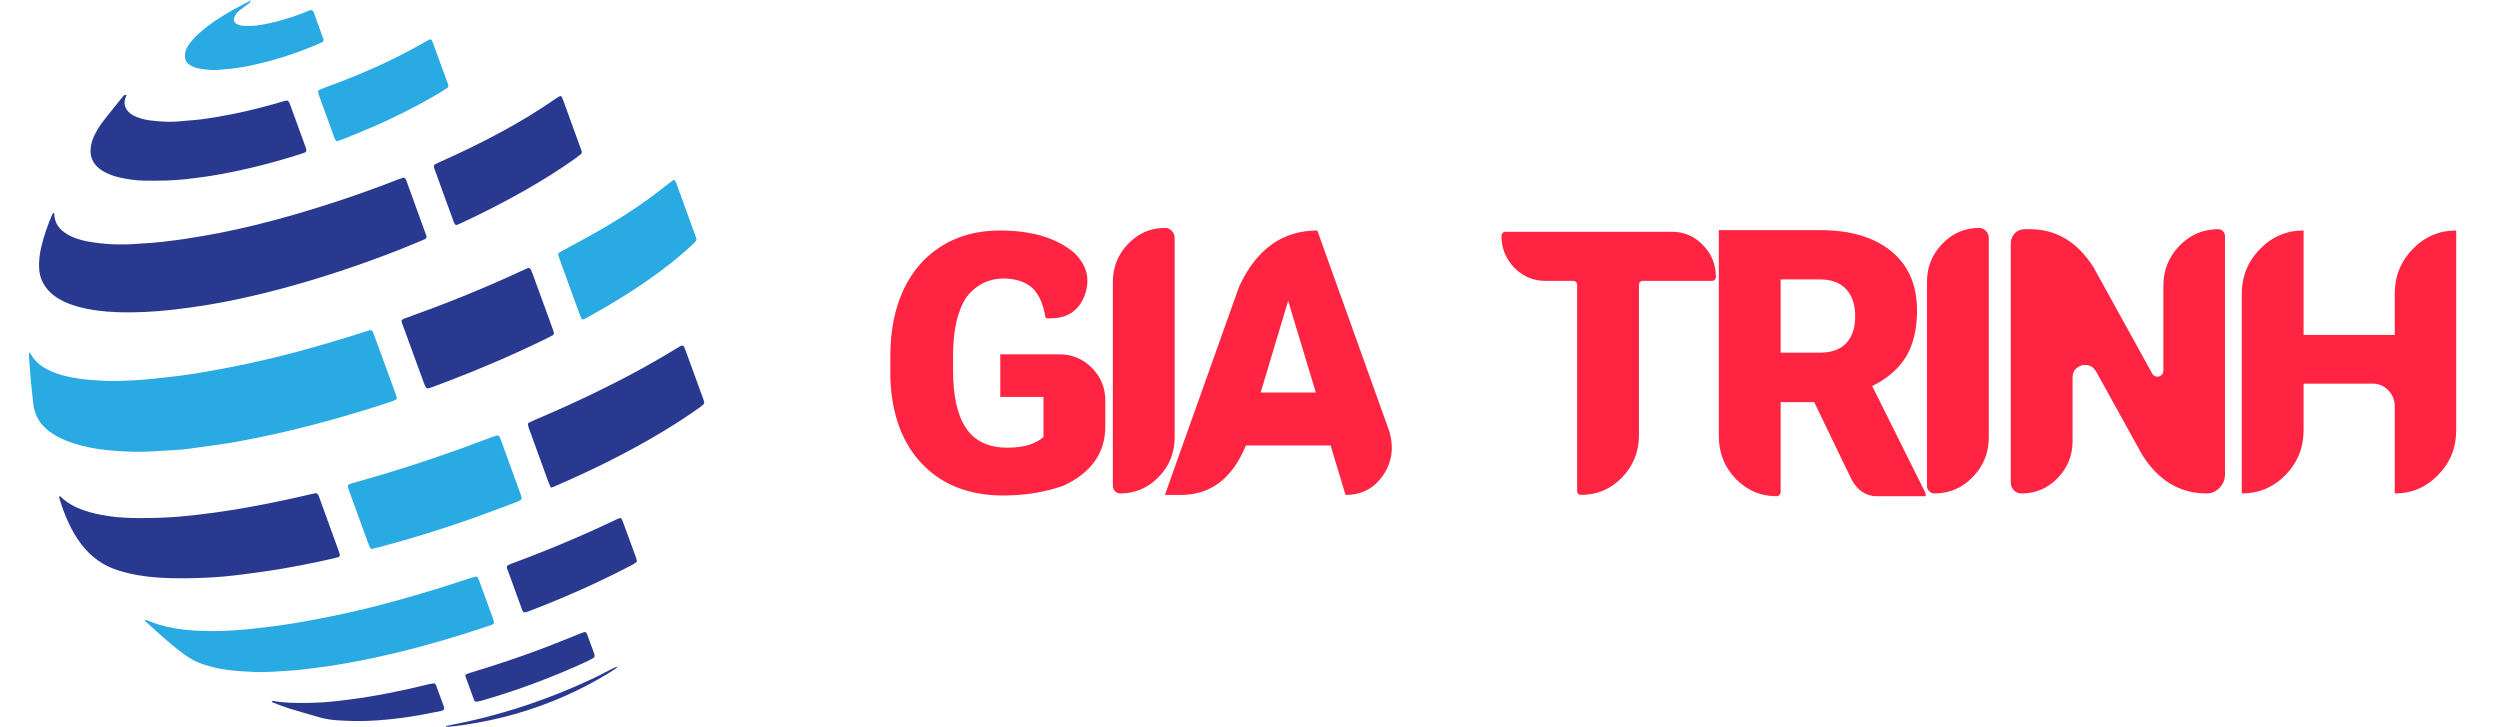
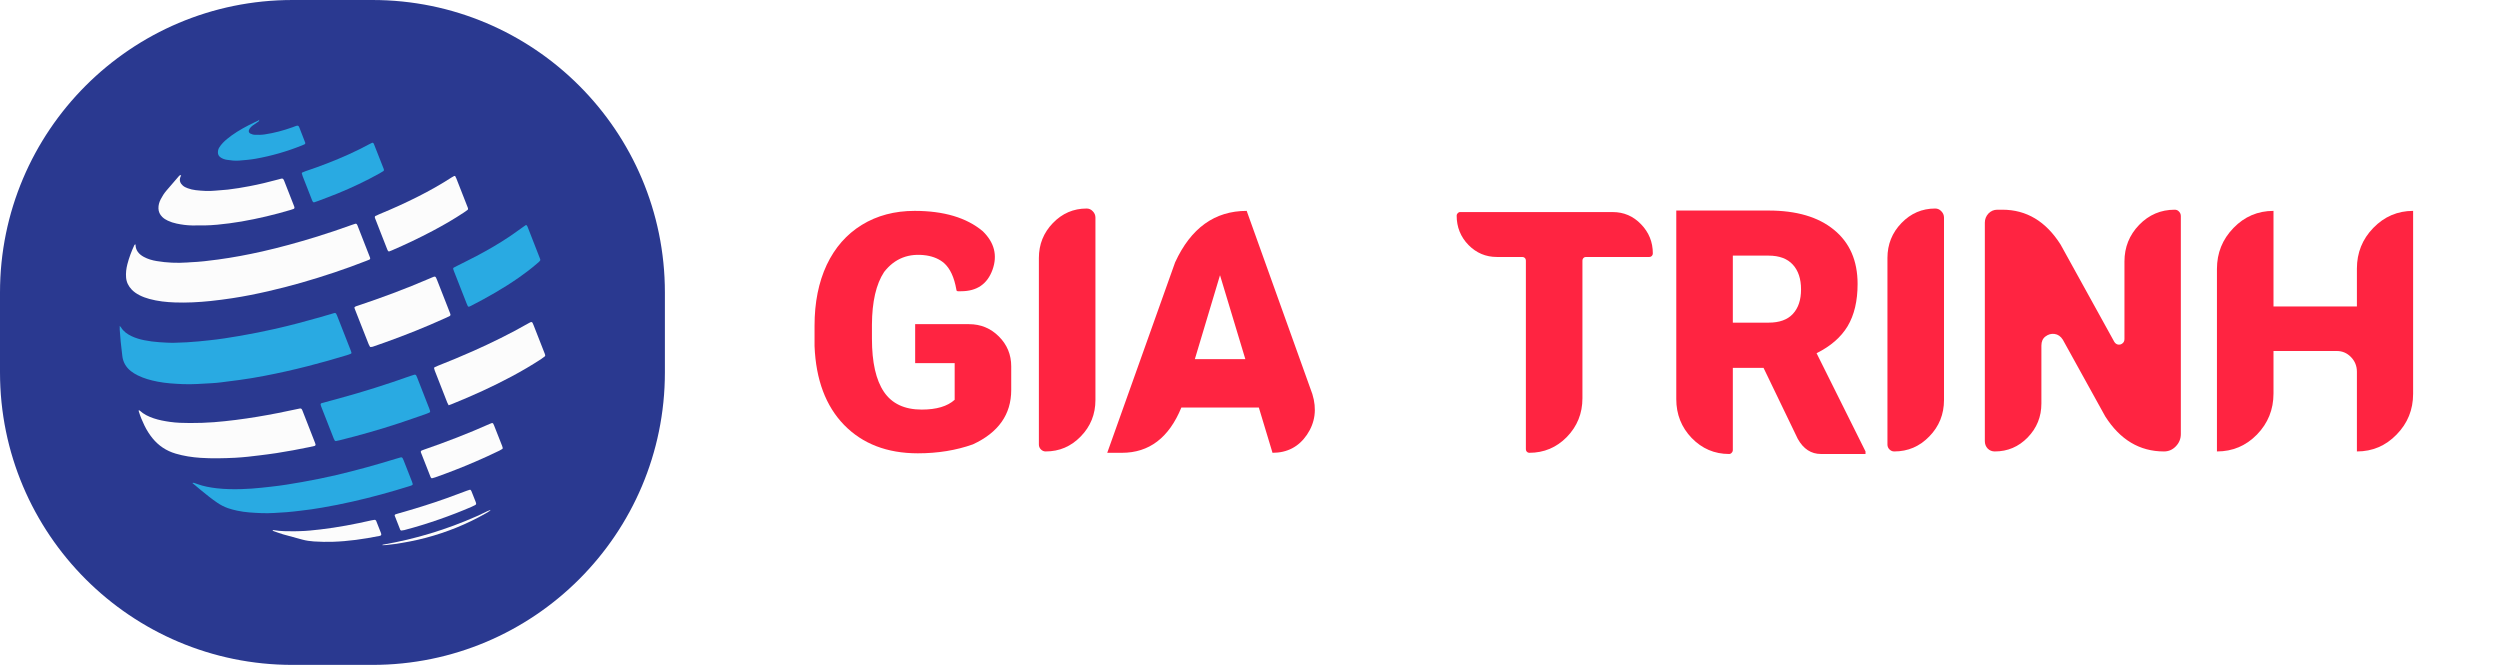
- <svg xmlns="http://www.w3.org/2000/svg" width="172" height="50" viewBox="0 0 172 50" fill="none">
-   <path d="M3.712 14.643C3.724 14.679 3.732 14.696 3.732 14.712C3.747 15.366 4.097 15.806 4.636 16.124C5.071 16.38 5.548 16.525 6.038 16.613C7.146 16.811 8.262 16.865 9.385 16.78C9.491 16.772 9.598 16.759 9.704 16.755C10.717 16.712 11.721 16.581 12.725 16.434C14.344 16.199 15.945 15.877 17.534 15.491C19.503 15.012 21.443 14.432 23.367 13.797C24.717 13.351 26.053 12.866 27.377 12.349C27.493 12.305 27.611 12.264 27.728 12.227C27.794 12.206 27.869 12.246 27.902 12.313C27.918 12.345 27.939 12.374 27.951 12.408C28.407 13.66 28.861 14.913 29.315 16.166C29.328 16.199 29.335 16.234 29.344 16.267C29.36 16.323 29.315 16.418 29.255 16.444C29.126 16.503 28.995 16.558 28.864 16.613C27.734 17.089 26.591 17.531 25.438 17.948C23.063 18.805 20.655 19.556 18.205 20.159C16.91 20.478 15.609 20.761 14.293 20.975C13.505 21.104 12.713 21.216 11.919 21.306C10.628 21.451 9.333 21.524 8.033 21.476C7.091 21.439 6.155 21.332 5.245 21.065C4.869 20.954 4.505 20.812 4.161 20.623C3.848 20.45 3.561 20.241 3.321 19.974C2.955 19.562 2.739 19.087 2.698 18.534C2.661 18.015 2.716 17.505 2.836 17C3.021 16.22 3.286 15.467 3.604 14.732C3.621 14.694 3.672 14.673 3.714 14.64L3.712 14.643Z" fill="#2A3990" />
-   <path d="M2 24.219C2.077 24.315 2.116 24.351 2.141 24.396C2.412 24.882 2.832 25.203 3.317 25.447C3.747 25.663 4.204 25.81 4.675 25.911C5.214 26.026 5.758 26.106 6.31 26.145C6.878 26.185 7.445 26.228 8.015 26.213C8.886 26.189 9.757 26.145 10.623 26.051C10.977 26.014 11.33 25.973 11.684 25.934C12.851 25.808 14.006 25.61 15.16 25.395C16.453 25.154 17.739 24.88 19.017 24.567C20.675 24.162 22.314 23.688 23.945 23.188C24.438 23.038 24.927 22.877 25.419 22.724C25.515 22.693 25.6 22.732 25.641 22.819C25.67 22.883 25.703 22.947 25.727 23.014C26.227 24.382 26.726 25.752 27.224 27.121C27.254 27.205 27.281 27.29 27.3 27.376C27.313 27.433 27.277 27.482 27.228 27.505C27.098 27.562 26.967 27.616 26.832 27.661C25.397 28.13 23.952 28.572 22.495 28.97C20.934 29.398 19.364 29.779 17.78 30.103C16.892 30.284 16.002 30.454 15.103 30.58C14.434 30.673 13.767 30.772 13.097 30.86C12.744 30.906 12.39 30.945 12.035 30.964C10.987 31.021 9.941 31.122 8.89 31.072C7.966 31.028 7.044 30.973 6.135 30.78C5.384 30.623 4.654 30.408 3.973 30.045C3.705 29.901 3.452 29.739 3.221 29.542C2.667 29.068 2.359 28.467 2.286 27.744C2.23 27.197 2.169 26.648 2.111 26.1C2.1 25.994 2.096 25.887 2.088 25.781C2.06 25.409 2.029 25.037 2.004 24.663C1.996 24.54 2.004 24.416 2.004 24.219H2Z" fill="#29AAE2" />
-   <path d="M4.07 34.133C4.119 34.152 4.159 34.156 4.182 34.177C4.621 34.612 5.153 34.889 5.727 35.096C6.298 35.3 6.89 35.417 7.488 35.509C8.211 35.621 8.94 35.643 9.669 35.643C10.54 35.643 11.409 35.621 12.28 35.547C13.875 35.412 15.457 35.186 17.033 34.907C18.537 34.641 20.031 34.319 21.519 33.971C21.587 33.954 21.658 33.932 21.728 33.933C21.776 33.935 21.838 33.963 21.863 34C21.912 34.073 21.944 34.159 21.973 34.241C22.422 35.477 22.871 36.713 23.318 37.949C23.342 38.016 23.361 38.084 23.379 38.152C23.396 38.215 23.349 38.314 23.293 38.328C23.103 38.377 22.914 38.424 22.724 38.467C21.529 38.74 20.325 38.97 19.117 39.177C18.522 39.278 17.922 39.353 17.324 39.436C16.884 39.496 16.443 39.556 16.002 39.603C15.542 39.652 15.082 39.699 14.621 39.724C13.36 39.79 12.096 39.823 10.835 39.734C9.913 39.668 9.001 39.521 8.115 39.239C7.079 38.909 6.249 38.303 5.595 37.445C5.237 36.975 4.945 36.468 4.702 35.933C4.458 35.399 4.25 34.852 4.088 34.286C4.076 34.24 4.08 34.19 4.074 34.133H4.07Z" fill="#2A3990" />
-   <path d="M9.924 42.699C9.99 42.664 10.059 42.656 10.129 42.681C10.246 42.723 10.362 42.77 10.477 42.815C11.162 43.081 11.875 43.22 12.601 43.311C13.504 43.423 14.411 43.435 15.318 43.407C16.047 43.384 16.774 43.327 17.498 43.244C17.834 43.205 18.169 43.163 18.504 43.125C19.652 42.993 20.791 42.791 21.925 42.574C23.182 42.332 24.433 42.063 25.673 41.75C27.862 41.196 30.025 40.548 32.167 39.837C32.336 39.781 32.506 39.73 32.676 39.681C32.768 39.654 32.856 39.702 32.894 39.788C32.93 39.869 32.966 39.951 32.997 40.033C33.302 40.868 33.607 41.703 33.911 42.539C33.941 42.622 33.962 42.709 33.984 42.795C34.001 42.859 33.957 42.932 33.886 42.961C33.82 42.989 33.756 43.019 33.688 43.042C31.614 43.738 29.52 44.362 27.394 44.878C26.306 45.141 25.212 45.38 24.11 45.58C23.306 45.727 22.499 45.865 21.685 45.952C21.209 46.004 20.734 46.086 20.256 46.117C19.334 46.175 18.41 46.273 17.485 46.23C16.597 46.189 15.708 46.147 14.837 45.943C14.49 45.862 14.149 45.77 13.814 45.644C13.395 45.486 13.012 45.27 12.65 45.005C12.032 44.551 11.453 44.052 10.883 43.542C10.565 43.258 10.249 42.971 9.931 42.685L9.923 42.699H9.924Z" fill="#29AAE2" />
-   <path d="M8.713 6.514C8.677 6.614 8.632 6.712 8.604 6.813C8.503 7.176 8.618 7.477 8.88 7.732C9.036 7.884 9.227 7.98 9.426 8.058C9.708 8.169 10.003 8.244 10.303 8.281C11.009 8.366 11.716 8.42 12.429 8.339C12.887 8.288 13.349 8.272 13.809 8.215C14.603 8.115 15.387 7.974 16.17 7.814C17.232 7.597 18.28 7.326 19.319 7.021C19.421 6.99 19.523 6.958 19.626 6.931C19.771 6.892 19.849 6.936 19.914 7.088C19.928 7.12 19.943 7.152 19.956 7.186C20.314 8.169 20.674 9.153 21.03 10.138C21.054 10.205 21.079 10.276 21.079 10.344C21.079 10.389 21.047 10.457 21.009 10.475C20.898 10.528 20.778 10.566 20.66 10.603C18.9 11.166 17.112 11.625 15.295 11.963C14.423 12.126 13.544 12.246 12.66 12.339C11.738 12.436 10.817 12.443 9.893 12.427C9.322 12.418 8.762 12.332 8.206 12.206C7.876 12.13 7.557 12.02 7.256 11.867C7.033 11.754 6.825 11.616 6.652 11.434C6.386 11.152 6.24 10.822 6.23 10.428C6.22 10.043 6.318 9.689 6.48 9.348C6.647 8.994 6.849 8.658 7.09 8.349C7.539 7.775 7.997 7.209 8.454 6.642C8.487 6.602 8.525 6.557 8.571 6.536C8.614 6.517 8.671 6.528 8.721 6.526L8.716 6.515L8.713 6.514Z" fill="#2A3990" />
-   <path d="M37.908 33.554C37.845 33.421 37.792 33.329 37.756 33.231C37.299 31.98 36.843 30.727 36.391 29.475C36.36 29.391 36.342 29.305 36.322 29.218C36.31 29.16 36.336 29.108 36.385 29.083C36.511 29.018 36.639 28.956 36.768 28.901C38.045 28.361 39.31 27.794 40.56 27.197C42.613 26.214 44.623 25.151 46.563 23.959C47.005 23.687 47.015 23.688 47.185 24.158C47.574 25.227 47.964 26.294 48.352 27.363C48.389 27.463 48.428 27.563 48.449 27.666C48.457 27.711 48.44 27.782 48.408 27.811C48.29 27.917 48.163 28.016 48.032 28.108C46.987 28.848 45.903 29.528 44.794 30.167C42.697 31.375 40.526 32.433 38.308 33.397C38.195 33.446 38.079 33.489 37.909 33.557L37.908 33.554Z" fill="#2A3990" />
-   <path d="M25.59 37.765C25.537 37.739 25.491 37.732 25.477 37.707C25.432 37.63 25.395 37.549 25.365 37.465C24.908 36.214 24.451 34.962 23.997 33.709C23.973 33.642 23.957 33.572 23.938 33.504C23.915 33.414 23.965 33.327 24.06 33.299C24.674 33.121 25.289 32.944 25.903 32.764C28.548 31.988 31.155 31.101 33.727 30.114C33.876 30.057 34.028 30.01 34.179 29.961C34.238 29.942 34.34 29.988 34.363 30.039C34.4 30.12 34.439 30.201 34.468 30.284C34.918 31.52 35.367 32.756 35.814 33.993C35.844 34.077 35.865 34.163 35.886 34.248C35.902 34.308 35.856 34.396 35.794 34.424C35.698 34.468 35.602 34.514 35.502 34.552C34.486 34.93 33.474 35.32 32.452 35.681C30.339 36.428 28.199 37.084 26.035 37.661C25.882 37.701 25.726 37.733 25.59 37.765Z" fill="#29AAE2" />
-   <path d="M27.626 22.044C27.739 21.924 27.88 21.895 28.012 21.848C29.299 21.385 30.577 20.901 31.845 20.389C33.195 19.843 34.531 19.263 35.854 18.651C35.918 18.622 35.982 18.59 36.046 18.561C36.454 18.374 36.469 18.36 36.638 18.824C37.019 19.876 37.404 20.927 37.788 21.977C37.88 22.228 37.97 22.477 38.059 22.728C38.077 22.778 38.091 22.83 38.105 22.88C38.121 22.939 38.084 23.039 38.031 23.067C37.874 23.149 37.717 23.231 37.558 23.309C35.386 24.371 33.169 25.325 30.912 26.191C30.481 26.356 30.048 26.518 29.616 26.678C29.55 26.702 29.478 26.712 29.408 26.716C29.377 26.717 29.33 26.699 29.317 26.675C29.265 26.584 29.216 26.49 29.18 26.391C28.86 25.525 28.546 24.657 28.229 23.79C28.059 23.323 27.884 22.858 27.718 22.39C27.677 22.275 27.625 22.16 27.627 22.041L27.626 22.044Z" fill="#2A3990" />
-   <path d="M47.924 16.494C47.836 16.678 47.688 16.783 47.559 16.904C46.922 17.499 46.246 18.049 45.549 18.572C43.897 19.812 42.139 20.886 40.333 21.885C40.272 21.92 40.205 21.945 40.139 21.973C40.099 21.991 40.022 21.959 40.004 21.916C39.962 21.818 39.918 21.721 39.881 21.622C39.419 20.354 38.956 19.086 38.495 17.817C38.464 17.733 38.438 17.648 38.411 17.563C38.389 17.492 38.414 17.413 38.474 17.378C38.598 17.307 38.722 17.238 38.847 17.17C39.55 16.787 40.256 16.412 40.951 16.019C42.205 15.31 43.426 14.548 44.594 13.704C45.083 13.35 45.555 12.971 46.036 12.604C46.135 12.529 46.234 12.454 46.337 12.385C46.355 12.374 46.41 12.391 46.426 12.412C46.468 12.469 46.505 12.53 46.529 12.597C46.979 13.832 47.426 15.068 47.873 16.303C47.897 16.369 47.91 16.439 47.925 16.492L47.924 16.494Z" fill="#29AAE2" />
-   <path d="M31.387 15.493C31.282 15.434 31.248 15.353 31.218 15.268C30.988 14.634 30.755 14 30.524 13.365C30.317 12.798 30.111 12.229 29.906 11.661C29.883 11.594 29.852 11.527 29.848 11.457C29.845 11.412 29.872 11.34 29.906 11.321C30.061 11.235 30.223 11.159 30.384 11.088C31.815 10.453 33.22 9.767 34.594 9.019C35.843 8.338 37.061 7.605 38.229 6.788C38.315 6.727 38.407 6.671 38.501 6.62C38.527 6.606 38.569 6.617 38.617 6.617C38.659 6.708 38.712 6.801 38.748 6.9C39.162 8.035 39.575 9.171 39.987 10.307C40 10.34 40.012 10.373 40.021 10.407C40.039 10.481 40.028 10.555 39.971 10.602C39.848 10.704 39.72 10.801 39.59 10.895C38.489 11.68 37.343 12.394 36.168 13.064C34.716 13.893 33.228 14.651 31.712 15.357C31.602 15.409 31.486 15.451 31.389 15.491L31.387 15.493Z" fill="#2A3990" />
-   <path d="M23.198 9.721C23.086 9.673 23.049 9.592 23.018 9.51C22.919 9.243 22.823 8.976 22.727 8.71C22.479 8.026 22.228 7.343 21.981 6.659C21.94 6.543 21.908 6.423 21.88 6.302C21.874 6.276 21.899 6.226 21.923 6.213C22.033 6.157 22.144 6.104 22.26 6.062C23.078 5.767 23.889 5.454 24.692 5.118C26.266 4.46 27.801 3.723 29.276 2.863C29.367 2.81 29.464 2.763 29.558 2.716C29.604 2.692 29.671 2.716 29.696 2.757C29.713 2.788 29.738 2.816 29.749 2.849C30.109 3.833 30.468 4.815 30.828 5.799C30.833 5.816 30.836 5.834 30.84 5.851C30.86 5.923 30.84 6.004 30.782 6.043C30.634 6.142 30.488 6.241 30.336 6.331C28.872 7.208 27.353 7.981 25.791 8.668C25.076 8.983 24.349 9.269 23.627 9.564C23.481 9.624 23.329 9.674 23.196 9.721H23.198Z" fill="#29AAE2" />
-   <path d="M43.818 38.591C43.796 38.635 43.789 38.678 43.764 38.694C43.662 38.764 43.557 38.832 43.447 38.889C42.564 39.351 41.672 39.79 40.768 40.208C39.347 40.864 37.907 41.473 36.444 42.029C36.329 42.073 36.209 42.107 36.089 42.136C36.064 42.142 36.025 42.112 36 42.09C35.975 42.066 35.953 42.036 35.941 42.004C35.588 41.035 35.235 40.067 34.883 39.099C34.877 39.082 34.876 39.064 34.87 39.047C34.855 38.993 34.904 38.898 34.963 38.873C35.046 38.838 35.128 38.803 35.21 38.772C37.662 37.864 40.071 36.857 42.43 35.728C42.494 35.697 42.561 35.672 42.627 35.647C42.67 35.63 42.747 35.658 42.766 35.699C42.797 35.763 42.829 35.825 42.854 35.892C43.155 36.709 43.454 37.527 43.753 38.345C43.783 38.427 43.799 38.516 43.818 38.591Z" fill="#2A3990" />
-   <path d="M17.232 0.001C17.23 0.092 17.215 0.173 17.131 0.233C16.929 0.376 16.729 0.523 16.532 0.674C16.391 0.783 16.267 0.913 16.177 1.067C16.142 1.127 16.118 1.195 16.099 1.264C16.061 1.4 16.135 1.563 16.258 1.629C16.416 1.714 16.584 1.77 16.765 1.777C17.12 1.79 17.473 1.789 17.827 1.732C18.865 1.566 19.868 1.274 20.847 0.899C20.98 0.849 21.109 0.789 21.242 0.738C21.445 0.662 21.53 0.695 21.607 0.906C21.827 1.505 22.04 2.107 22.256 2.707C22.277 2.767 22.238 2.866 22.186 2.891C22.09 2.939 21.995 2.985 21.898 3.026C20.264 3.731 18.573 4.258 16.823 4.592C16.23 4.705 15.628 4.755 15.027 4.808C14.582 4.847 14.141 4.788 13.702 4.716C13.474 4.679 13.256 4.595 13.061 4.468C12.837 4.322 12.719 4.117 12.723 3.844C12.726 3.645 12.762 3.457 12.861 3.283C12.975 3.081 13.111 2.895 13.265 2.723C13.549 2.402 13.871 2.125 14.208 1.863C14.997 1.251 15.856 0.754 16.742 0.3C16.869 0.235 16.999 0.177 17.122 0.109C17.165 0.085 17.194 0.036 17.232 0V0.001Z" fill="#29AAE2" />
-   <path d="M40.911 45.143C40.886 45.193 40.877 45.238 40.852 45.252C40.714 45.331 40.576 45.41 40.433 45.479C39.273 46.018 38.095 46.51 36.899 46.958C35.637 47.432 34.358 47.858 33.059 48.225C32.959 48.253 32.853 48.265 32.748 48.276C32.719 48.279 32.686 48.25 32.658 48.23C32.644 48.222 32.632 48.205 32.626 48.19C32.425 47.641 32.225 47.091 32.025 46.54C32.002 46.474 32.042 46.397 32.113 46.37C32.195 46.34 32.279 46.309 32.364 46.284C34.147 45.743 35.916 45.16 37.654 44.489C38.415 44.195 39.17 43.886 39.928 43.584C40.027 43.545 40.126 43.508 40.229 43.481C40.256 43.474 40.302 43.495 40.321 43.518C40.355 43.557 40.381 43.606 40.399 43.655C40.56 44.087 40.72 44.52 40.876 44.953C40.9 45.019 40.902 45.09 40.912 45.143H40.911Z" fill="#2A3990" />
-   <path d="M18.68 48.261C18.746 48.203 18.815 48.226 18.877 48.237C19.597 48.37 20.326 48.361 21.053 48.363C21.248 48.363 21.443 48.35 21.638 48.346C22.403 48.329 23.16 48.24 23.918 48.145C25.804 47.908 27.662 47.525 29.506 47.072C29.61 47.047 29.715 47.033 29.821 47.017C29.883 47.007 29.963 47.06 29.99 47.12C29.997 47.137 30.004 47.152 30.009 47.169C30.181 47.635 30.354 48.101 30.522 48.568C30.54 48.616 30.544 48.671 30.555 48.724C30.568 48.781 30.51 48.866 30.445 48.885C30.412 48.895 30.377 48.906 30.344 48.914C29.492 49.092 28.64 49.255 27.777 49.373C26.95 49.487 26.12 49.567 25.286 49.597C24.592 49.622 23.901 49.604 23.21 49.557C22.785 49.528 22.363 49.464 21.952 49.345C21.254 49.143 20.553 48.944 19.859 48.729C19.504 48.619 19.158 48.478 18.81 48.347C18.762 48.329 18.725 48.292 18.679 48.26L18.68 48.261Z" fill="#2A3990" />
-   <path d="M42.488 45.834C42.463 45.877 42.448 45.934 42.41 45.962C42.266 46.065 42.117 46.164 41.967 46.256C39.912 47.521 37.72 48.476 35.4 49.136C34.288 49.452 33.158 49.684 32.017 49.862C31.719 49.908 31.418 49.943 31.118 49.976C30.978 49.992 30.835 49.992 30.684 50C30.684 49.923 30.736 49.933 30.771 49.926C34.301 49.27 37.682 48.158 40.923 46.617C41.34 46.419 41.745 46.195 42.158 45.989C42.268 45.933 42.385 45.892 42.501 45.846L42.488 45.835V45.834Z" fill="#2A3990" />
-   <path d="M76.044 29.328C76.044 31.165 75.083 32.527 73.162 33.416C71.901 33.865 70.522 34.089 69.023 34.089C66.713 34.089 64.864 33.378 63.476 31.956C62.096 30.534 61.355 28.558 61.254 26.027V24.491C61.254 22.748 61.559 21.224 62.168 19.921C62.786 18.617 63.666 17.615 64.809 16.912C65.951 16.21 67.276 15.858 68.782 15.858C70.974 15.858 72.68 16.366 73.898 17.382C74.779 18.237 75.024 19.206 74.635 20.289C74.245 21.364 73.458 21.901 72.273 21.901H72.045C72.011 21.901 71.981 21.893 71.956 21.876C71.931 21.851 71.918 21.817 71.918 21.774C71.757 20.852 71.448 20.188 70.991 19.781C70.644 19.485 70.204 19.295 69.671 19.21C68.342 19.015 67.28 19.43 66.484 20.454C65.883 21.368 65.579 22.689 65.57 24.415V25.481C65.57 27.25 65.871 28.579 66.472 29.468C67.073 30.356 68.02 30.801 69.315 30.801C70.424 30.801 71.249 30.555 71.791 30.064V27.31H68.82V24.377H72.87C73.75 24.377 74.499 24.686 75.117 25.304C75.735 25.922 76.044 26.671 76.044 27.551V29.328ZM77.072 33.949C76.937 33.949 76.818 33.898 76.717 33.797C76.615 33.695 76.564 33.573 76.564 33.429V19.4C76.564 18.376 76.916 17.5 77.618 16.773C78.321 16.045 79.167 15.681 80.157 15.681C80.335 15.681 80.487 15.748 80.614 15.884C80.75 16.019 80.817 16.18 80.817 16.366V30.077C80.817 31.152 80.449 32.066 79.713 32.819C78.985 33.573 78.105 33.949 77.072 33.949ZM91.545 30.648H85.718C84.787 32.917 83.297 34.051 81.249 34.051H80.144L85.248 19.73C86.433 17.149 88.227 15.858 90.631 15.858L95.569 29.633C95.916 30.759 95.781 31.778 95.163 32.692C94.545 33.598 93.682 34.051 92.573 34.051L91.545 30.648ZM86.733 27.005H90.529L88.625 20.695L86.733 27.005ZM117.799 19.324H113.013C112.945 19.324 112.886 19.35 112.835 19.4C112.784 19.451 112.759 19.515 112.759 19.591V29.95C112.759 31.084 112.369 32.053 111.591 32.857C110.812 33.653 109.868 34.051 108.76 34.051C108.692 34.051 108.633 34.025 108.582 33.975C108.531 33.924 108.506 33.86 108.506 33.784V19.591C108.506 19.515 108.48 19.451 108.43 19.4C108.379 19.35 108.315 19.324 108.239 19.324H106.322C105.493 19.324 104.782 19.024 104.189 18.423C103.597 17.814 103.301 17.077 103.301 16.214C103.301 16.146 103.326 16.087 103.377 16.036C103.428 15.977 103.487 15.947 103.555 15.947H115.031C115.869 15.947 116.58 16.252 117.164 16.861C117.757 17.471 118.053 18.203 118.053 19.058C118.053 19.134 118.027 19.197 117.977 19.248C117.926 19.299 117.867 19.324 117.799 19.324ZM124.819 27.665H122.509V33.835C122.509 33.92 122.479 33.992 122.42 34.051C122.369 34.11 122.306 34.14 122.229 34.14C121.129 34.14 120.19 33.738 119.411 32.934C118.641 32.13 118.256 31.156 118.256 30.014V15.833H125.2C127.299 15.833 128.937 16.315 130.113 17.28C131.298 18.245 131.891 19.604 131.891 21.355C131.891 22.634 131.641 23.691 131.142 24.529C130.642 25.359 129.864 26.036 128.806 26.561L132.487 33.949V34.14H129.136C128.399 34.14 127.82 33.763 127.396 33.01L124.819 27.665ZM122.509 24.263H125.2C126.013 24.263 126.622 24.043 127.028 23.602C127.435 23.162 127.638 22.549 127.638 21.762C127.638 20.975 127.435 20.357 127.028 19.908C126.614 19.451 126.004 19.223 125.2 19.223H122.509V24.263ZM133.084 33.949C132.949 33.949 132.83 33.898 132.729 33.797C132.627 33.695 132.576 33.573 132.576 33.429V19.4C132.576 18.376 132.927 17.5 133.63 16.773C134.332 16.045 135.179 15.681 136.169 15.681C136.347 15.681 136.499 15.748 136.626 15.884C136.761 16.019 136.829 16.18 136.829 16.366V30.077C136.829 31.152 136.461 32.066 135.725 32.819C134.997 33.573 134.117 33.949 133.084 33.949ZM151.81 33.949C149.981 33.949 148.509 33.069 147.392 31.309L144.205 25.545C144.044 25.291 143.837 25.147 143.583 25.113C143.338 25.079 143.109 25.143 142.897 25.304C142.694 25.456 142.593 25.685 142.593 25.989V30.344C142.593 31.334 142.25 32.185 141.564 32.895C140.879 33.598 140.054 33.949 139.089 33.949C138.877 33.949 138.7 33.877 138.556 33.733C138.412 33.581 138.34 33.395 138.34 33.175V16.747C138.34 16.485 138.429 16.256 138.606 16.061C138.793 15.867 139.017 15.77 139.279 15.77H139.66C141.471 15.77 142.931 16.645 144.04 18.398L148.077 25.71C148.153 25.828 148.251 25.896 148.369 25.913C148.488 25.93 148.593 25.9 148.687 25.824C148.788 25.748 148.839 25.638 148.839 25.494V19.667C148.839 18.592 149.207 17.674 149.943 16.912C150.68 16.15 151.573 15.77 152.622 15.77C152.749 15.77 152.855 15.816 152.939 15.909C153.033 16.002 153.079 16.116 153.079 16.252V32.642C153.079 32.997 152.952 33.306 152.698 33.568C152.453 33.822 152.157 33.949 151.81 33.949ZM164.759 33.949V27.957C164.759 27.525 164.611 27.157 164.314 26.852C164.018 26.548 163.663 26.395 163.248 26.395H158.487V29.595C158.487 30.797 158.073 31.825 157.243 32.68C156.414 33.526 155.411 33.949 154.234 33.949V20.226C154.234 19.024 154.649 17.995 155.479 17.141C156.308 16.286 157.311 15.858 158.487 15.858V23.044H164.759V20.2C164.759 19.007 165.169 17.987 165.99 17.141C166.82 16.286 167.818 15.858 168.986 15.858V29.62C168.986 30.814 168.572 31.833 167.742 32.68C166.921 33.526 165.927 33.949 164.759 33.949Z" fill="#FF2441" />
+ <svg xmlns="http://www.w3.org/2000/svg" width="188" height="50" viewBox="0 0 188 50" fill="none">
+   <path d="M28 0H22C9.85 0 0 9.85 0 22V28C0 40.15 9.85 50 22 50H28C40.15 50 50 40.15 50 28V22C50 9.85 40.15 0 28 0Z" fill="#2A3990" />
+   <path d="M10.18 18.371C10.187 18.395 10.193 18.405 10.193 18.416C10.203 18.834 10.444 19.116 10.816 19.319C11.115 19.483 11.444 19.576 11.781 19.632C12.545 19.759 13.313 19.794 14.087 19.739C14.16 19.734 14.234 19.726 14.307 19.723C15.005 19.696 15.697 19.612 16.388 19.518C17.503 19.367 18.606 19.161 19.701 18.914C21.058 18.608 22.394 18.237 23.719 17.83C24.649 17.545 25.57 17.234 26.482 16.904C26.562 16.875 26.643 16.849 26.724 16.825C26.769 16.812 26.821 16.838 26.844 16.88C26.854 16.901 26.869 16.92 26.877 16.941C27.191 17.743 27.504 18.544 27.817 19.346C27.826 19.367 27.831 19.39 27.837 19.411C27.848 19.447 27.817 19.507 27.776 19.524C27.687 19.562 27.596 19.598 27.506 19.632C26.728 19.937 25.941 20.22 25.146 20.487C23.51 21.035 21.852 21.516 20.163 21.902C19.271 22.106 18.375 22.287 17.469 22.424C16.925 22.506 16.38 22.579 15.833 22.636C14.943 22.728 14.052 22.776 13.156 22.744C12.507 22.721 11.862 22.653 11.235 22.481C10.976 22.411 10.726 22.32 10.489 22.199C10.273 22.088 10.075 21.954 9.91 21.783C9.657 21.52 9.508 21.216 9.481 20.862C9.455 20.529 9.493 20.203 9.576 19.88C9.703 19.381 9.886 18.899 10.105 18.428C10.116 18.404 10.152 18.391 10.18 18.37L10.18 18.371Z" fill="#FCFCFC" />
+   <path d="M9 24.5C9.053 24.562 9.08 24.585 9.097 24.613C9.284 24.925 9.573 25.13 9.907 25.286C10.204 25.424 10.518 25.519 10.843 25.583C11.214 25.657 11.589 25.708 11.969 25.733C12.361 25.759 12.751 25.786 13.144 25.776C13.744 25.761 14.344 25.733 14.941 25.673C15.184 25.649 15.427 25.623 15.671 25.598C16.476 25.517 17.271 25.39 18.066 25.253C18.957 25.099 19.843 24.923 20.723 24.723C21.865 24.464 22.994 24.16 24.118 23.84C24.458 23.744 24.795 23.642 25.134 23.543C25.2 23.524 25.258 23.549 25.286 23.604C25.306 23.645 25.329 23.686 25.346 23.729C25.69 24.605 26.034 25.481 26.377 26.358C26.398 26.411 26.416 26.466 26.429 26.521C26.438 26.558 26.413 26.589 26.38 26.603C26.29 26.64 26.2 26.674 26.107 26.703C25.118 27.003 24.123 27.286 23.119 27.541C22.044 27.815 20.962 28.058 19.871 28.266C19.259 28.382 18.646 28.491 18.027 28.571C17.566 28.631 17.106 28.694 16.644 28.75C16.402 28.78 16.158 28.805 15.913 28.817C15.191 28.854 14.47 28.918 13.747 28.886C13.11 28.858 12.475 28.823 11.849 28.699C11.332 28.599 10.829 28.461 10.359 28.229C10.175 28.137 10 28.033 9.841 27.907C9.46 27.604 9.248 27.219 9.197 26.756C9.158 26.406 9.116 26.055 9.077 25.704C9.069 25.636 9.066 25.568 9.06 25.5C9.041 25.262 9.02 25.024 9.003 24.785C8.997 24.705 9.003 24.626 9.003 24.5H9Z" fill="#29AAE2" />
+   <path d="M10.426 30.845C10.459 30.857 10.487 30.86 10.503 30.873C10.805 31.152 11.172 31.329 11.567 31.461C11.961 31.592 12.369 31.667 12.78 31.726C13.278 31.797 13.78 31.811 14.283 31.811C14.883 31.811 15.481 31.797 16.081 31.75C17.18 31.663 18.27 31.519 19.355 31.341C20.392 31.17 21.421 30.964 22.446 30.741C22.493 30.731 22.542 30.716 22.59 30.717C22.623 30.718 22.666 30.736 22.683 30.76C22.717 30.806 22.739 30.862 22.759 30.914C23.068 31.705 23.377 32.496 23.686 33.287C23.702 33.33 23.715 33.374 23.728 33.417C23.739 33.458 23.707 33.521 23.668 33.53C23.538 33.561 23.407 33.591 23.277 33.619C22.453 33.794 21.624 33.941 20.791 34.073C20.382 34.138 19.968 34.186 19.556 34.239C19.253 34.277 18.95 34.316 18.645 34.346C18.328 34.377 18.012 34.407 17.694 34.423C16.825 34.465 15.955 34.487 15.086 34.43C14.45 34.388 13.823 34.293 13.212 34.113C12.498 33.902 11.927 33.514 11.476 32.965C11.229 32.664 11.029 32.339 10.861 31.997C10.693 31.655 10.55 31.305 10.438 30.943C10.43 30.913 10.432 30.881 10.429 30.845H10.426Z" fill="#FCFCFC" />
+   <path d="M14.459 36.327C14.504 36.305 14.552 36.3 14.6 36.316C14.681 36.343 14.76 36.373 14.84 36.401C15.311 36.572 15.803 36.661 16.303 36.719C16.925 36.791 17.55 36.798 18.175 36.78C18.677 36.766 19.178 36.73 19.677 36.676C19.908 36.651 20.139 36.624 20.37 36.6C21.161 36.516 21.945 36.386 22.726 36.247C23.592 36.093 24.454 35.921 25.308 35.72C26.816 35.365 28.306 34.951 29.782 34.496C29.898 34.46 30.016 34.427 30.133 34.396C30.196 34.379 30.257 34.409 30.282 34.465C30.307 34.516 30.332 34.569 30.354 34.621C30.564 35.156 30.774 35.69 30.983 36.225C31.004 36.278 31.019 36.334 31.034 36.389C31.046 36.43 31.015 36.476 30.966 36.495C30.921 36.513 30.877 36.532 30.83 36.547C29.401 36.993 27.959 37.392 26.494 37.722C25.744 37.891 24.991 38.043 24.231 38.172C23.678 38.265 23.122 38.353 22.561 38.41C22.233 38.443 21.906 38.495 21.576 38.515C20.941 38.552 20.305 38.615 19.667 38.587C19.056 38.561 18.443 38.535 17.843 38.403C17.605 38.352 17.369 38.293 17.139 38.213C16.85 38.111 16.586 37.973 16.337 37.803C15.911 37.513 15.512 37.193 15.119 36.867C14.9 36.685 14.683 36.501 14.464 36.319L14.458 36.327H14.459Z" fill="#29AAE2" />
+   <path d="M13.625 13.169C13.6 13.233 13.569 13.296 13.55 13.361C13.48 13.592 13.56 13.785 13.74 13.948C13.848 14.046 13.979 14.107 14.117 14.157C14.31 14.228 14.514 14.277 14.72 14.3C15.207 14.354 15.694 14.389 16.185 14.337C16.501 14.304 16.819 14.294 17.135 14.258C17.682 14.194 18.223 14.104 18.762 14.001C19.494 13.862 20.215 13.689 20.932 13.493C21.002 13.474 21.072 13.453 21.143 13.436C21.243 13.411 21.296 13.439 21.341 13.536C21.351 13.557 21.362 13.577 21.37 13.599C21.617 14.228 21.865 14.858 22.11 15.488C22.127 15.531 22.144 15.577 22.144 15.62C22.144 15.649 22.122 15.693 22.096 15.704C22.019 15.738 21.937 15.762 21.855 15.786C20.643 16.146 19.411 16.44 18.16 16.657C17.559 16.761 16.953 16.838 16.344 16.897C15.709 16.959 15.074 16.963 14.438 16.953C14.044 16.947 13.659 16.893 13.276 16.812C13.048 16.764 12.828 16.693 12.621 16.595C12.467 16.523 12.324 16.434 12.205 16.318C12.022 16.137 11.921 15.926 11.915 15.674C11.908 15.428 11.975 15.201 12.086 14.983C12.201 14.756 12.341 14.541 12.507 14.343C12.816 13.976 13.132 13.614 13.447 13.251C13.47 13.225 13.495 13.197 13.527 13.183C13.557 13.171 13.596 13.178 13.631 13.177L13.627 13.17L13.625 13.169Z" fill="#FCFCFC" />
+   <path d="M33.737 30.475C33.694 30.389 33.657 30.331 33.632 30.268C33.318 29.467 33.004 28.666 32.692 27.864C32.671 27.81 32.658 27.755 32.645 27.7C32.636 27.662 32.654 27.629 32.688 27.613C32.774 27.571 32.863 27.532 32.952 27.497C33.831 27.151 34.703 26.788 35.564 26.406C36.978 25.777 38.363 25.097 39.7 24.334C40.004 24.16 40.011 24.16 40.128 24.461C40.396 25.145 40.664 25.828 40.932 26.512C40.957 26.576 40.984 26.64 40.998 26.706C41.004 26.735 40.993 26.78 40.971 26.799C40.889 26.867 40.802 26.93 40.712 26.989C39.992 27.463 39.245 27.898 38.481 28.307C37.036 29.08 35.541 29.757 34.013 30.374C33.935 30.405 33.855 30.433 33.738 30.477L33.737 30.475Z" fill="#FCFCFC" />
+   <path d="M25.251 33.17C25.214 33.153 25.183 33.148 25.173 33.132C25.142 33.083 25.116 33.032 25.096 32.978C24.782 32.177 24.467 31.375 24.154 30.574C24.137 30.531 24.126 30.486 24.113 30.443C24.097 30.385 24.132 30.329 24.197 30.312C24.62 30.198 25.044 30.084 25.467 29.969C27.289 29.473 29.085 28.904 30.857 28.273C30.959 28.237 31.064 28.206 31.169 28.175C31.209 28.163 31.279 28.192 31.295 28.225C31.32 28.277 31.347 28.328 31.367 28.382C31.677 29.173 31.986 29.964 32.294 30.756C32.316 30.809 32.33 30.864 32.344 30.919C32.355 30.957 32.323 31.014 32.281 31.031C32.215 31.06 32.148 31.089 32.079 31.113C31.38 31.355 30.683 31.605 29.978 31.836C28.523 32.314 27.049 32.734 25.558 33.103C25.452 33.129 25.345 33.149 25.251 33.17Z" fill="#29AAE2" />
+   <path d="M26.654 23.108C26.732 23.032 26.829 23.013 26.92 22.983C27.807 22.686 28.687 22.377 29.561 22.049C30.491 21.699 31.411 21.328 32.322 20.937C32.367 20.918 32.411 20.898 32.455 20.879C32.736 20.759 32.747 20.75 32.863 21.047C33.125 21.721 33.391 22.393 33.655 23.065C33.718 23.226 33.78 23.386 33.842 23.546C33.854 23.578 33.864 23.611 33.873 23.643C33.884 23.681 33.859 23.745 33.823 23.763C33.714 23.815 33.606 23.868 33.496 23.918C32 24.597 30.473 25.208 28.918 25.762C28.621 25.868 28.323 25.972 28.025 26.074C27.98 26.089 27.93 26.096 27.882 26.098C27.861 26.099 27.828 26.087 27.82 26.072C27.783 26.014 27.75 25.954 27.725 25.89C27.505 25.336 27.288 24.78 27.07 24.226C26.953 23.927 26.832 23.629 26.718 23.329C26.69 23.256 26.653 23.182 26.655 23.106L26.654 23.108Z" fill="#FCFCFC" />
+   <path d="M40.637 19.556C40.576 19.674 40.474 19.741 40.385 19.819C39.947 20.199 39.481 20.552 39.001 20.886C37.863 21.68 36.651 22.367 35.407 23.006C35.365 23.029 35.319 23.045 35.274 23.063C35.246 23.074 35.193 23.054 35.181 23.026C35.152 22.964 35.121 22.901 35.096 22.838C34.778 22.026 34.459 21.215 34.141 20.403C34.12 20.349 34.102 20.295 34.084 20.24C34.068 20.195 34.086 20.144 34.127 20.122C34.212 20.076 34.298 20.032 34.384 19.989C34.868 19.744 35.355 19.504 35.834 19.252C36.697 18.798 37.538 18.311 38.343 17.77C38.679 17.544 39.005 17.301 39.336 17.067C39.404 17.018 39.472 16.97 39.543 16.927C39.556 16.919 39.594 16.93 39.605 16.944C39.634 16.98 39.66 17.019 39.676 17.062C39.986 17.852 40.294 18.643 40.602 19.434C40.618 19.476 40.627 19.521 40.638 19.555L40.637 19.556Z" fill="#29AAE2" />
+   <path d="M29.245 18.915C29.172 18.878 29.149 18.826 29.128 18.772C28.97 18.366 28.81 17.96 28.65 17.554C28.508 17.191 28.366 16.827 28.225 16.463C28.209 16.42 28.188 16.377 28.185 16.333C28.183 16.303 28.201 16.258 28.225 16.245C28.332 16.19 28.443 16.142 28.554 16.096C29.54 15.69 30.508 15.251 31.454 14.772C32.315 14.336 33.154 13.867 33.958 13.345C34.018 13.305 34.081 13.27 34.145 13.237C34.164 13.228 34.193 13.235 34.226 13.235C34.255 13.293 34.291 13.353 34.316 13.416C34.602 14.143 34.886 14.869 35.17 15.596C35.178 15.618 35.187 15.639 35.193 15.66C35.205 15.708 35.198 15.755 35.158 15.785C35.074 15.85 34.985 15.913 34.896 15.973C34.138 16.476 33.348 16.932 32.539 17.361C31.538 17.892 30.513 18.377 29.469 18.829C29.393 18.862 29.314 18.889 29.246 18.914L29.245 18.915Z" fill="#FCFCFC" />
+   <path d="M23.603 15.222C23.526 15.191 23.5 15.139 23.479 15.086C23.411 14.916 23.345 14.745 23.279 14.574C23.108 14.136 22.935 13.7 22.765 13.262C22.736 13.188 22.714 13.111 22.695 13.033C22.691 13.017 22.708 12.984 22.725 12.976C22.8 12.941 22.877 12.907 22.957 12.88C23.52 12.691 24.079 12.49 24.632 12.275C25.717 11.854 26.774 11.383 27.79 10.833C27.853 10.799 27.919 10.768 27.985 10.738C28.016 10.723 28.062 10.738 28.08 10.765C28.091 10.784 28.109 10.802 28.116 10.824C28.364 11.453 28.611 12.082 28.859 12.711C28.863 12.722 28.865 12.734 28.868 12.745C28.881 12.791 28.868 12.843 28.828 12.867C28.726 12.931 28.625 12.994 28.52 13.052C27.512 13.613 26.465 14.108 25.389 14.548C24.897 14.749 24.396 14.932 23.899 15.121C23.798 15.159 23.693 15.191 23.602 15.222H23.603Z" fill="#29AAE2" />
+   <path d="M37.809 33.698C37.794 33.726 37.789 33.754 37.771 33.764C37.701 33.809 37.629 33.853 37.553 33.889C36.945 34.184 36.331 34.465 35.708 34.733C34.729 35.153 33.737 35.543 32.729 35.898C32.65 35.927 32.567 35.948 32.484 35.967C32.467 35.971 32.44 35.952 32.423 35.938C32.406 35.922 32.39 35.903 32.383 35.882C32.139 35.263 31.896 34.643 31.653 34.023C31.649 34.012 31.648 34.001 31.645 33.99C31.634 33.955 31.668 33.895 31.709 33.879C31.765 33.856 31.822 33.834 31.879 33.814C33.568 33.233 35.228 32.588 36.853 31.866C36.897 31.846 36.943 31.83 36.988 31.814C37.018 31.803 37.071 31.821 37.084 31.847C37.105 31.888 37.127 31.928 37.145 31.971C37.352 32.494 37.558 33.017 37.764 33.541C37.785 33.593 37.795 33.65 37.809 33.698Z" fill="#FCFCFC" />
+   <path d="M19.493 9.001C19.492 9.059 19.481 9.111 19.424 9.149C19.285 9.241 19.146 9.334 19.011 9.432C18.914 9.501 18.829 9.584 18.766 9.683C18.742 9.721 18.726 9.765 18.713 9.809C18.687 9.896 18.738 10.001 18.822 10.042C18.931 10.097 19.047 10.133 19.171 10.137C19.416 10.146 19.659 10.145 19.903 10.108C20.618 10.002 21.309 9.815 21.984 9.575C22.075 9.543 22.164 9.505 22.256 9.473C22.396 9.424 22.454 9.445 22.507 9.58C22.659 9.963 22.805 10.348 22.954 10.733C22.969 10.771 22.942 10.834 22.906 10.85C22.84 10.881 22.775 10.91 22.708 10.937C21.582 11.388 20.417 11.725 19.212 11.939C18.803 12.011 18.388 12.043 17.974 12.077C17.667 12.102 17.364 12.064 17.062 12.018C16.904 11.995 16.754 11.941 16.62 11.86C16.465 11.766 16.384 11.635 16.387 11.46C16.389 11.333 16.414 11.212 16.482 11.101C16.561 10.972 16.655 10.853 16.76 10.742C16.956 10.537 17.178 10.36 17.41 10.192C17.953 9.801 18.546 9.482 19.156 9.192C19.243 9.151 19.333 9.113 19.417 9.07C19.447 9.054 19.467 9.023 19.493 9V9.001Z" fill="#29AAE2" />
+   <path d="M35.806 37.892C35.788 37.924 35.782 37.952 35.765 37.961C35.67 38.012 35.575 38.063 35.476 38.106C34.678 38.452 33.866 38.766 33.042 39.053C32.172 39.357 31.291 39.63 30.397 39.864C30.328 39.882 30.255 39.89 30.183 39.897C30.162 39.899 30.139 39.88 30.12 39.868C30.11 39.862 30.102 39.852 30.098 39.842C29.96 39.49 29.822 39.138 29.684 38.786C29.668 38.743 29.696 38.694 29.745 38.677C29.802 38.657 29.859 38.638 29.918 38.622C31.146 38.276 32.364 37.902 33.562 37.473C34.086 37.285 34.607 37.087 35.129 36.894C35.197 36.869 35.265 36.846 35.336 36.828C35.354 36.823 35.386 36.837 35.4 36.852C35.422 36.877 35.441 36.908 35.453 36.939C35.564 37.216 35.674 37.493 35.782 37.77C35.798 37.812 35.8 37.858 35.806 37.892H35.806Z" fill="#FCFCFC" />
+   <path d="M20.491 39.887C20.536 39.85 20.584 39.865 20.627 39.872C21.123 39.957 21.625 39.951 22.126 39.952C22.26 39.952 22.395 39.944 22.529 39.942C23.056 39.931 23.577 39.874 24.099 39.813C25.399 39.661 26.678 39.416 27.949 39.127C28.02 39.111 28.093 39.102 28.166 39.091C28.209 39.085 28.264 39.118 28.282 39.157C28.287 39.167 28.292 39.177 28.296 39.188C28.414 39.487 28.533 39.785 28.649 40.083C28.662 40.115 28.665 40.149 28.672 40.183C28.681 40.22 28.64 40.274 28.596 40.287C28.573 40.293 28.549 40.3 28.526 40.305C27.94 40.419 27.352 40.523 26.758 40.599C26.188 40.672 25.617 40.723 25.042 40.742C24.564 40.758 24.088 40.747 23.612 40.717C23.319 40.698 23.028 40.657 22.745 40.581C22.264 40.452 21.781 40.324 21.303 40.187C21.058 40.116 20.82 40.026 20.581 39.942C20.548 39.931 20.522 39.907 20.49 39.886L20.491 39.887Z" fill="#FCFCFC" />
+   <path d="M36.892 38.334C36.874 38.361 36.864 38.398 36.838 38.416C36.739 38.482 36.636 38.545 36.533 38.604C35.117 39.413 33.607 40.024 32.009 40.447C31.243 40.65 30.465 40.797 29.678 40.912C29.473 40.941 29.266 40.963 29.059 40.985C28.962 40.995 28.864 40.995 28.76 41C28.76 40.951 28.796 40.957 28.82 40.953C31.252 40.533 33.581 39.821 35.814 38.835C36.101 38.708 36.38 38.565 36.664 38.433C36.74 38.397 36.821 38.371 36.901 38.342L36.892 38.334V38.334Z" fill="#FCFCFC" />
+   <path d="M76.044 29.328C76.044 31.165 75.083 32.527 73.162 33.416C71.901 33.865 70.522 34.089 69.023 34.089C66.713 34.089 64.864 33.378 63.476 31.956C62.096 30.534 61.355 28.558 61.254 26.027V24.491C61.254 22.748 61.559 21.224 62.168 19.921C62.786 18.617 63.666 17.615 64.809 16.912C65.951 16.21 67.276 15.858 68.782 15.858C70.974 15.858 72.68 16.366 73.898 17.382C74.779 18.237 75.024 19.206 74.635 20.289C74.245 21.364 73.458 21.901 72.273 21.901H72.045C72.011 21.901 71.981 21.893 71.956 21.876C71.931 21.851 71.918 21.817 71.918 21.774C71.757 20.852 71.448 20.188 70.991 19.781C70.644 19.485 70.204 19.295 69.671 19.21C68.342 19.015 67.28 19.43 66.484 20.454C65.883 21.368 65.579 22.689 65.57 24.415V25.481C65.57 27.25 65.871 28.579 66.472 29.468C67.073 30.356 68.02 30.801 69.315 30.801C70.424 30.801 71.249 30.555 71.791 30.064V27.31H68.82V24.377H72.87C73.75 24.377 74.499 24.686 75.117 25.304C75.735 25.922 76.044 26.671 76.044 27.551V29.328Z" fill="#FF2441" />
+   <path d="M78.632 33.949C78.497 33.949 78.378 33.898 78.277 33.797C78.175 33.695 78.124 33.573 78.124 33.429V19.4C78.124 18.376 78.476 17.5 79.178 16.773C79.881 16.045 80.727 15.681 81.717 15.681C81.895 15.681 82.047 15.748 82.174 15.884C82.31 16.019 82.377 16.18 82.377 16.366V30.077C82.377 31.152 82.009 32.066 81.273 32.819C80.545 33.573 79.665 33.949 78.632 33.949Z" fill="#FF2441" />
+   <path d="M94.665 30.648H88.838C87.907 32.917 86.417 34.051 84.369 34.051H83.264L88.368 19.73C89.553 17.149 91.347 15.858 93.751 15.858L98.689 29.633C99.036 30.759 98.901 31.778 98.283 32.692C97.665 33.598 96.802 34.051 95.693 34.051L94.665 30.648ZM89.853 27.005H93.649L91.745 20.695L89.853 27.005Z" fill="#FF2441" />
+   <path d="M124.039 19.324H119.253C119.185 19.324 119.126 19.35 119.075 19.4C119.024 19.451 118.999 19.515 118.999 19.591V29.95C118.999 31.084 118.609 32.053 117.831 32.857C117.052 33.653 116.108 34.051 115 34.051C114.932 34.051 114.873 34.025 114.822 33.975C114.771 33.924 114.746 33.86 114.746 33.784V19.591C114.746 19.515 114.72 19.451 114.67 19.4C114.619 19.35 114.555 19.324 114.479 19.324H112.562C111.733 19.324 111.022 19.024 110.429 18.423C109.837 17.814 109.541 17.077 109.541 16.214C109.541 16.146 109.566 16.087 109.617 16.036C109.668 15.977 109.727 15.947 109.795 15.947H121.271C122.109 15.947 122.82 16.252 123.404 16.861C123.997 17.471 124.293 18.203 124.293 19.058C124.293 19.134 124.267 19.197 124.217 19.248C124.166 19.299 124.107 19.324 124.039 19.324Z" fill="#FF2441" />
+   <path d="M132.619 27.665H130.309V33.835C130.309 33.92 130.279 33.992 130.22 34.051C130.169 34.11 130.106 34.14 130.029 34.14C128.929 34.14 127.99 33.738 127.211 32.934C126.441 32.13 126.056 31.156 126.056 30.014V15.833H133C135.099 15.833 136.737 16.315 137.913 17.28C139.098 18.245 139.691 19.604 139.691 21.355C139.691 22.634 139.441 23.691 138.942 24.529C138.442 25.359 137.664 26.036 136.606 26.561L140.287 33.949V34.14H136.936C136.199 34.14 135.62 33.763 135.196 33.01L132.619 27.665ZM130.309 24.263H133C133.813 24.263 134.422 24.043 134.828 23.602C135.235 23.162 135.438 22.549 135.438 21.762C135.438 20.975 135.235 20.357 134.828 19.908C134.414 19.451 133.804 19.223 133 19.223H130.309V24.263Z" fill="#FF2441" />
+   <path d="M142.444 33.949C142.309 33.949 142.19 33.898 142.089 33.797C141.987 33.695 141.936 33.573 141.936 33.429V19.4C141.936 18.376 142.287 17.5 142.99 16.773C143.692 16.045 144.539 15.681 145.529 15.681C145.707 15.681 145.859 15.748 145.986 15.884C146.121 16.019 146.189 16.18 146.189 16.366V30.077C146.189 31.152 145.821 32.066 145.085 32.819C144.357 33.573 143.477 33.949 142.444 33.949Z" fill="#FF2441" />
+   <path d="M162.73 33.949C160.901 33.949 159.429 33.069 158.312 31.309L155.125 25.545C154.964 25.291 154.757 25.147 154.503 25.113C154.258 25.079 154.029 25.143 153.817 25.304C153.614 25.456 153.513 25.685 153.513 25.989V30.344C153.513 31.334 153.17 32.185 152.484 32.895C151.799 33.598 150.974 33.949 150.009 33.949C149.797 33.949 149.62 33.877 149.476 33.733C149.332 33.581 149.26 33.395 149.26 33.175V16.747C149.26 16.485 149.349 16.256 149.526 16.061C149.713 15.867 149.937 15.77 150.199 15.77H150.58C152.391 15.77 153.851 16.645 154.96 18.398L158.997 25.71C159.073 25.828 159.171 25.896 159.289 25.913C159.408 25.93 159.513 25.9 159.607 25.824C159.708 25.748 159.759 25.638 159.759 25.494V19.667C159.759 18.592 160.127 17.674 160.863 16.912C161.6 16.15 162.493 15.77 163.542 15.77C163.669 15.77 163.775 15.816 163.859 15.909C163.953 16.002 163.999 16.116 163.999 16.252V32.642C163.999 32.997 163.872 33.306 163.618 33.568C163.373 33.822 163.077 33.949 162.73 33.949Z" fill="#FF2441" />
+   <path d="M177.239 33.949V27.957C177.239 27.525 177.091 27.157 176.794 26.852C176.498 26.548 176.143 26.395 175.728 26.395H170.967V29.595C170.967 30.797 170.553 31.825 169.723 32.68C168.894 33.526 167.891 33.949 166.714 33.949V20.226C166.714 19.024 167.129 17.995 167.959 17.141C168.788 16.286 169.791 15.858 170.967 15.858V23.044H177.239V20.2C177.239 19.007 177.649 17.987 178.47 17.141C179.3 16.286 180.298 15.858 181.466 15.858V29.62C181.466 30.814 181.052 31.833 180.222 32.68C179.401 33.526 178.407 33.949 177.239 33.949Z" fill="#FF2441" />
</svg>
